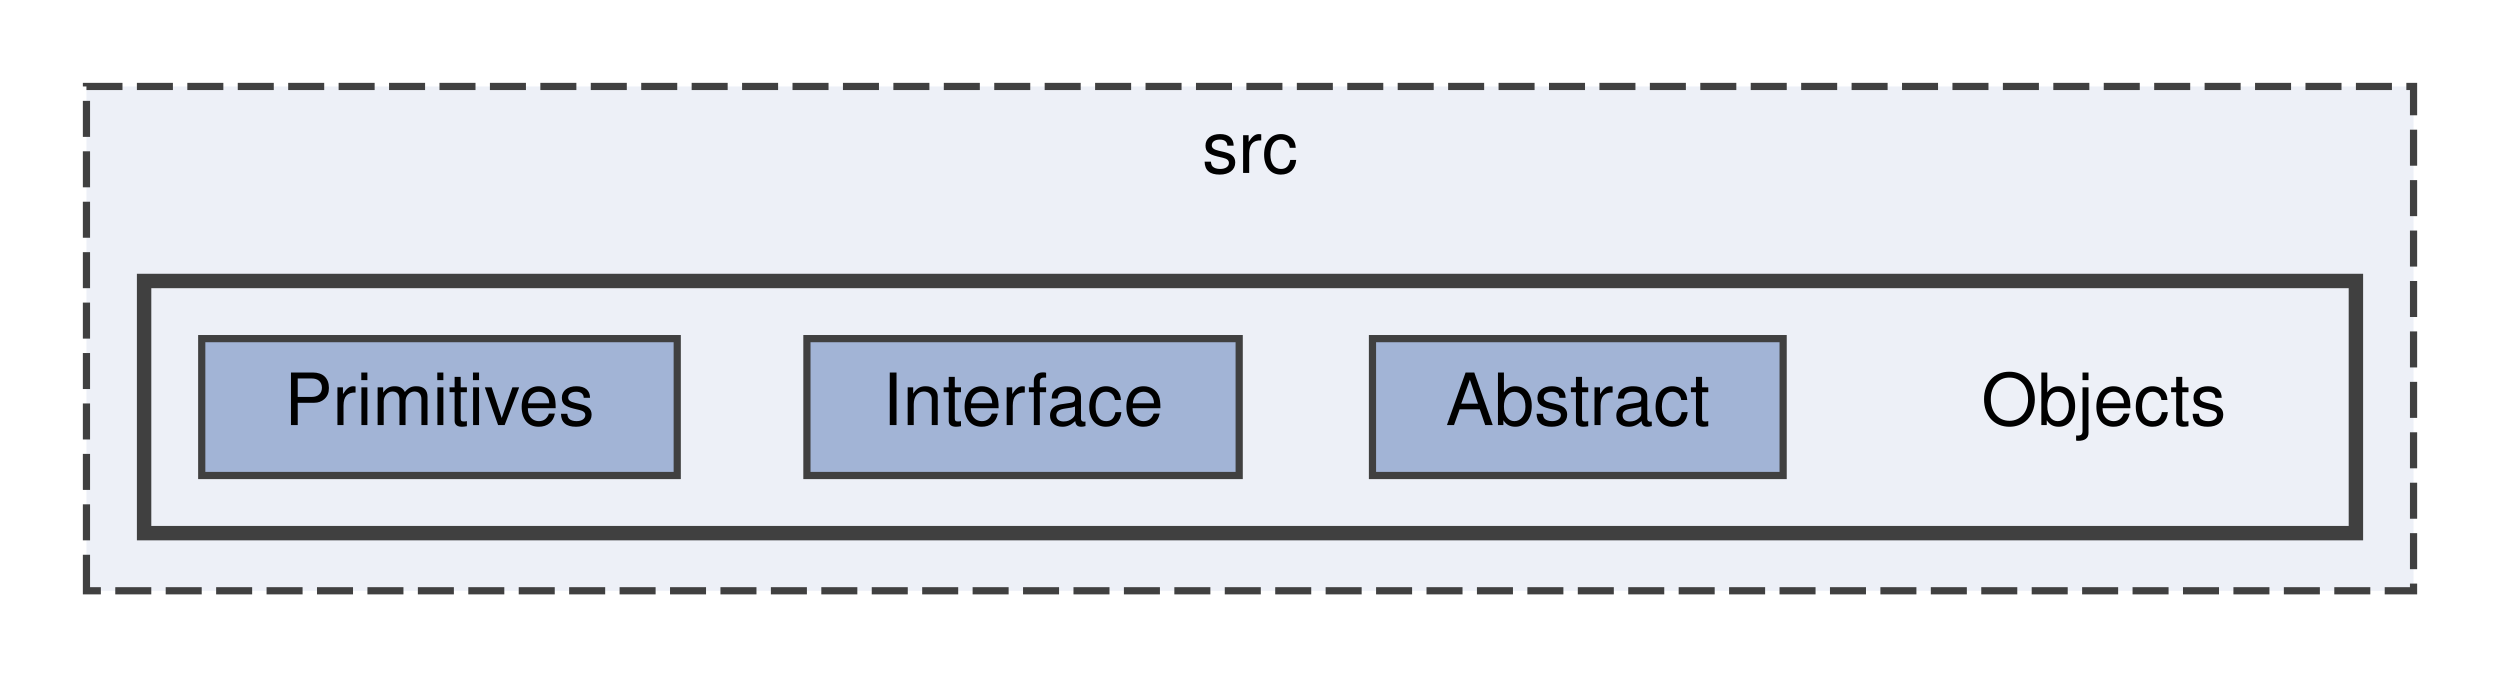
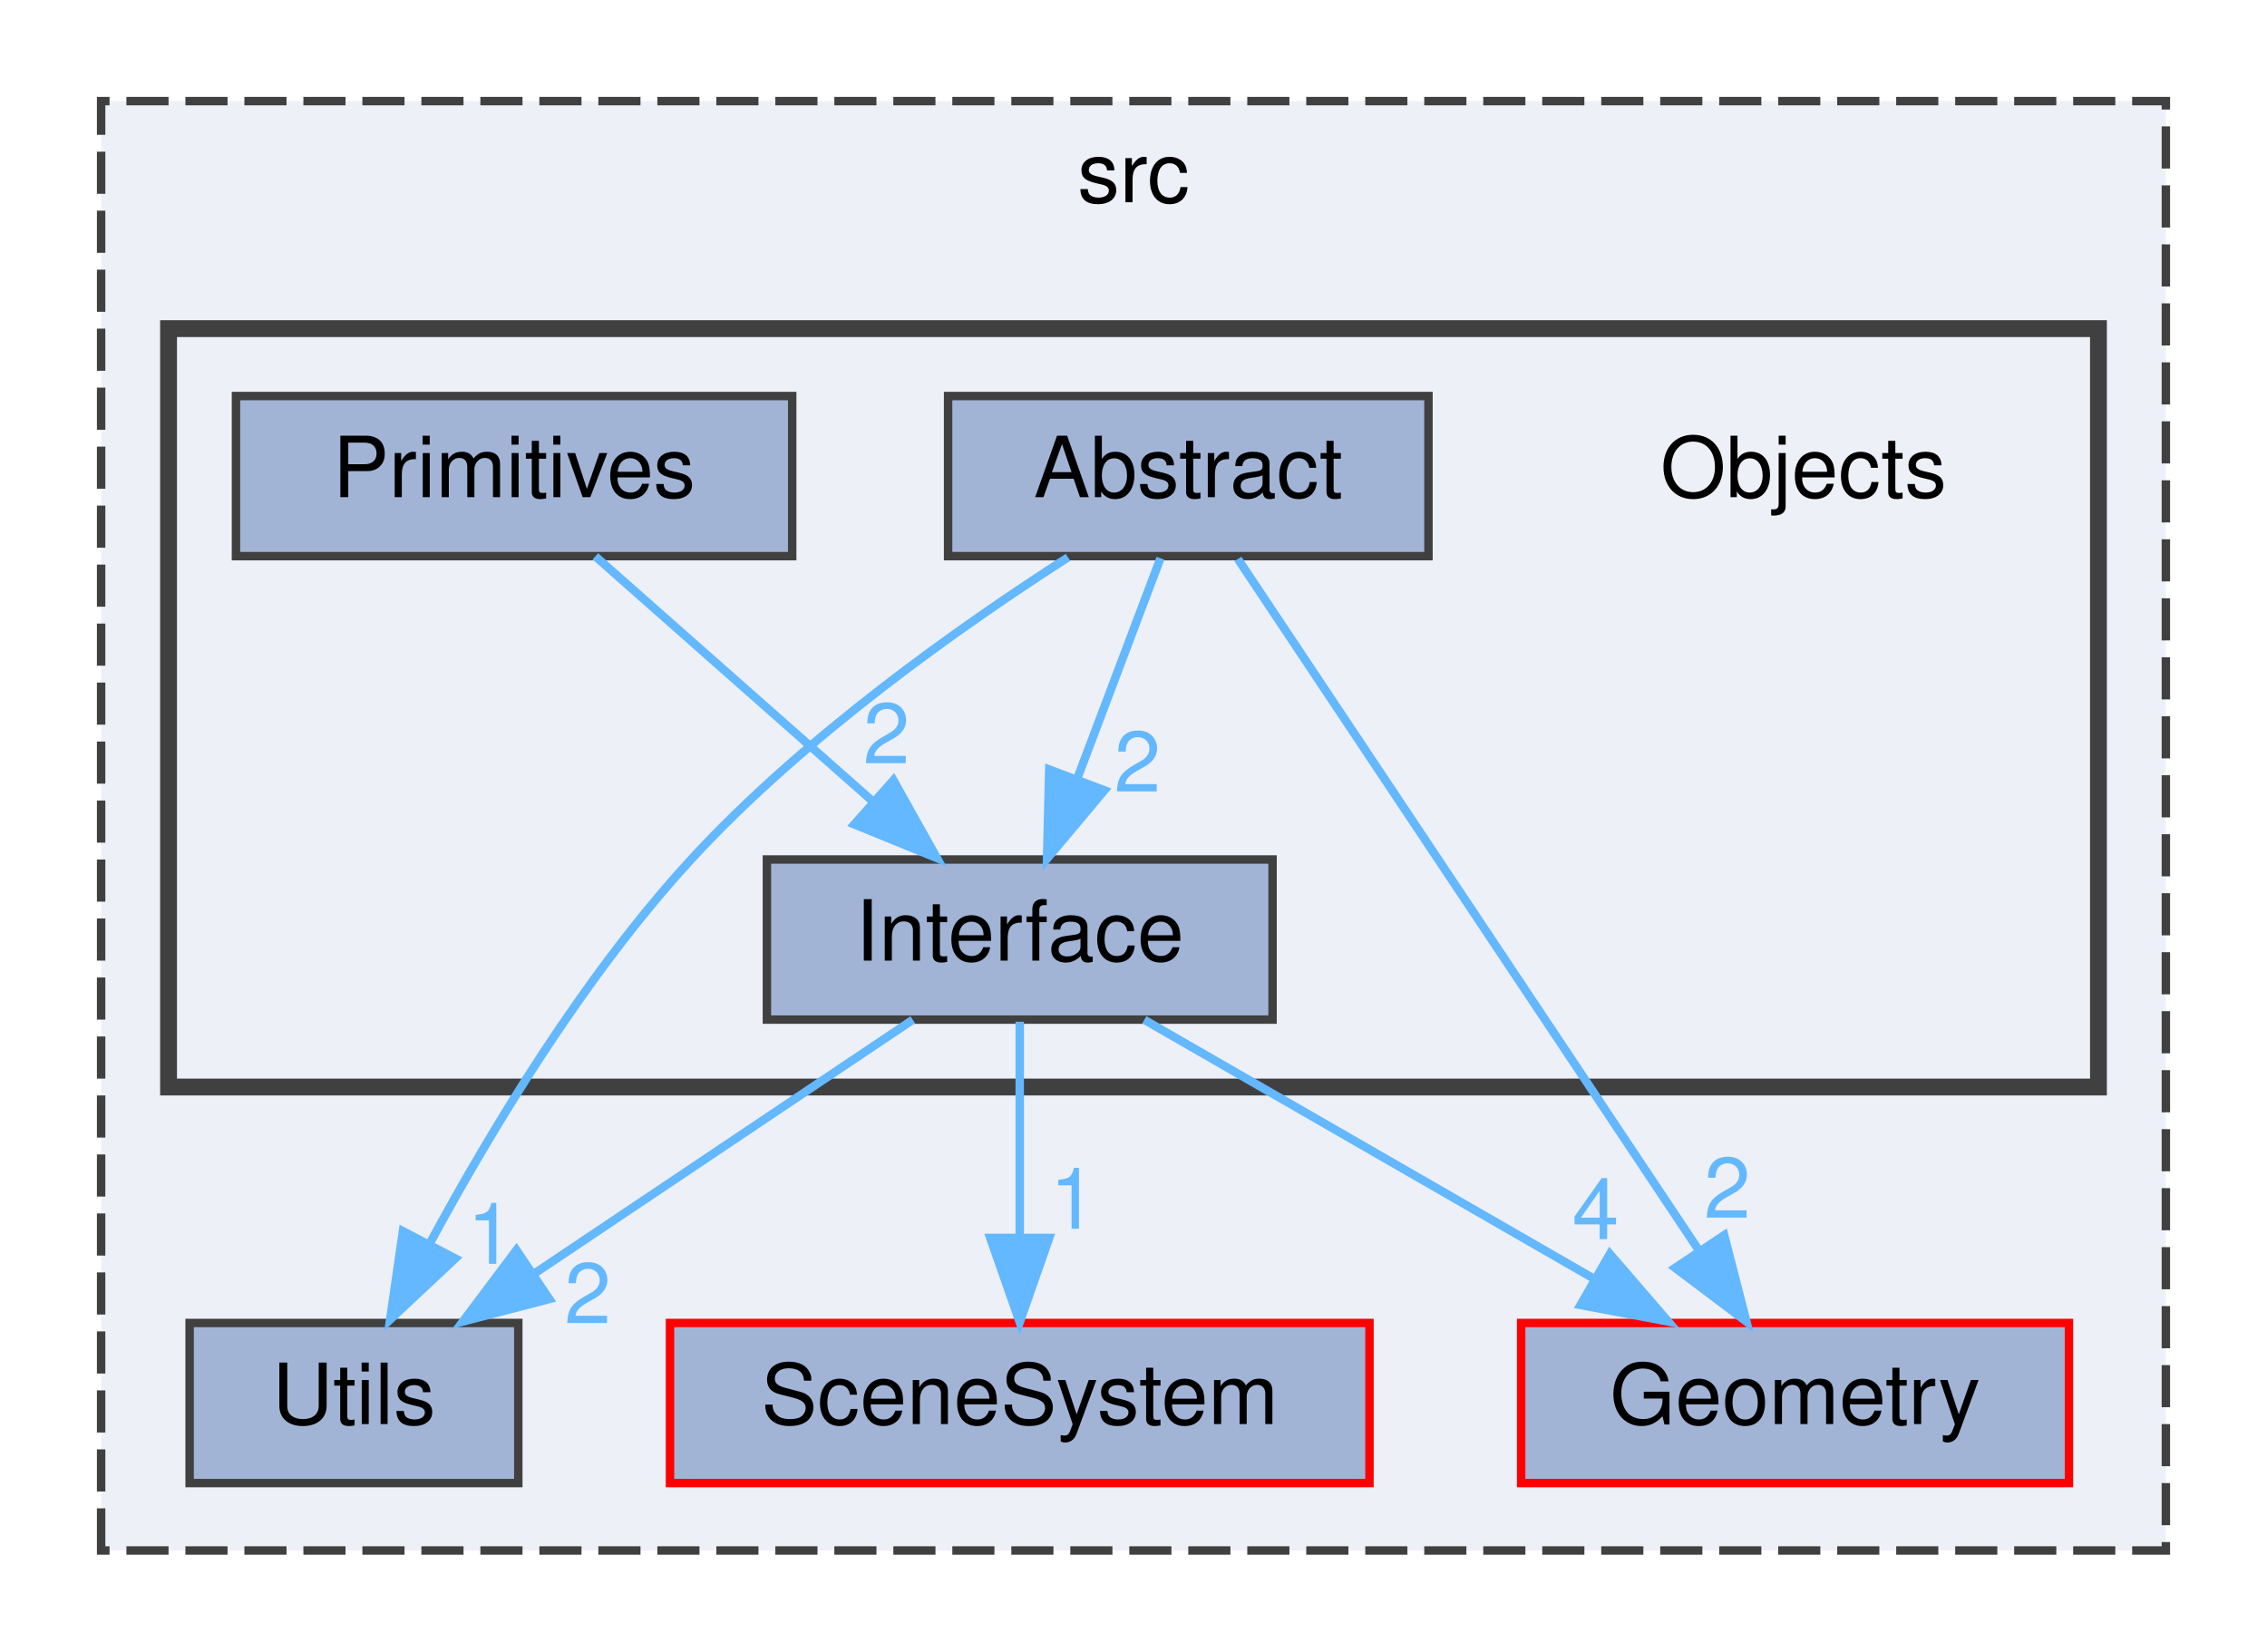
- <svg xmlns="http://www.w3.org/2000/svg" xmlns:xlink="http://www.w3.org/1999/xlink" width="347pt" height="94pt" viewBox="0.00 0.00 347.00 94.00">
-   <g id="graph0" class="graph" transform="scale(1 1) rotate(0) translate(4 90)">
+ <svg xmlns="http://www.w3.org/2000/svg" xmlns:xlink="http://www.w3.org/1999/xlink" width="269pt" height="196pt" viewBox="0.00 0.00 269.00 196.00">
+   <g id="graph0" class="graph" transform="scale(1 1) rotate(0) translate(4 192)">
    <g id="clust1" class="cluster">
      <g id="a_clust1">
        <a xlink:href="dir_68267d1309a1af8e8297ef4c3efbcdba.html" target="_top" xlink:title="src">
-           <polygon fill="#edf0f7" stroke="#404040" stroke-dasharray="5,2" points="8,-8 8,-78 331,-78 331,-8 8,-8" />
-           <text text-anchor="middle" x="169.5" y="-66" font-family="Helvetica,sans-Serif" font-size="10.00">src</text>
+           <polygon fill="#edf0f7" stroke="#404040" stroke-dasharray="5,2" points="8,-8 8,-180 253,-180 253,-8 8,-8" />
+           <text text-anchor="middle" x="130.5" y="-168" font-family="Helvetica,sans-Serif" font-size="10.00">src</text>
        </a>
      </g>
    </g>
    <g id="clust2" class="cluster">
      <g id="a_clust2">
        <a xlink:href="dir_55b41fb77a5097913bc464fb6a145e9c.html" target="_top">
-           <polygon fill="#edf0f7" stroke="#404040" stroke-width="2" points="16,-16 16,-51 323,-51 323,-16 16,-16" />
+           <polygon fill="#edf0f7" stroke="#404040" stroke-width="2" points="16,-63 16,-153 245,-153 245,-63 16,-63" />
        </a>
      </g>
    </g>
    <g id="node1" class="node">
-       <text text-anchor="middle" x="288" y="-31" font-family="Helvetica,sans-Serif" font-size="10.00">Objects</text>
+       <g id="a_node1">
+         <a xlink:href="dir_49f80dbd7683ed98b39c0cd73917c2a0.html" target="_top" xlink:title="SceneSystem">
+           <polygon fill="#a2b4d6" stroke="red" points="158.5,-35 75.5,-35 75.5,-16 158.5,-16 158.5,-35" />
+           <text text-anchor="middle" x="117" y="-23" font-family="Helvetica,sans-Serif" font-size="10.00">SceneSystem</text>
+         </a>
+       </g>
    </g>
    <g id="node2" class="node">
      <g id="a_node2">
-         <a xlink:href="dir_428fb6edf129ad01da0fce478fadd8db.html" target="_top" xlink:title="Abstract">
-           <polygon fill="#a2b4d6" stroke="#404040" points="243.5,-43 186.5,-43 186.5,-24 243.5,-24 243.5,-43" />
-           <text text-anchor="middle" x="215" y="-31" font-family="Helvetica,sans-Serif" font-size="10.00">Abstract</text>
+         <a xlink:href="dir_a7363e98f9e0bdd87618633653859815.html" target="_top" xlink:title="Utils">
+           <polygon fill="#a2b4d6" stroke="#404040" points="57.5,-35 18.5,-35 18.5,-16 57.5,-16 57.5,-35" />
+           <text text-anchor="middle" x="38" y="-23" font-family="Helvetica,sans-Serif" font-size="10.00">Utils</text>
        </a>
      </g>
    </g>
    <g id="node3" class="node">
      <g id="a_node3">
-         <a xlink:href="dir_863359e35d6b3fe8db5c8821d07ad939.html" target="_top" xlink:title="Interface">
-           <polygon fill="#a2b4d6" stroke="#404040" points="168,-43 108,-43 108,-24 168,-24 168,-43" />
-           <text text-anchor="middle" x="138" y="-31" font-family="Helvetica,sans-Serif" font-size="10.00">Interface</text>
+         <a xlink:href="dir_cae27912e177176a90175eee3a6288a5.html" target="_top" xlink:title="Geometry">
+           <polygon fill="#a2b4d6" stroke="red" points="241.5,-35 176.5,-35 176.5,-16 241.5,-16 241.5,-35" />
+           <text text-anchor="middle" x="209" y="-23" font-family="Helvetica,sans-Serif" font-size="10.00">Geometry</text>
        </a>
      </g>
    </g>
    <g id="node4" class="node">
-       <g id="a_node4">
+       <text text-anchor="middle" x="210" y="-133" font-family="Helvetica,sans-Serif" font-size="10.00">Objects</text>
+     </g>
+     <g id="node5" class="node">
+       <g id="a_node5">
+         <a xlink:href="dir_428fb6edf129ad01da0fce478fadd8db.html" target="_top" xlink:title="Abstract">
+           <polygon fill="#a2b4d6" stroke="#404040" points="165.5,-145 108.5,-145 108.5,-126 165.5,-126 165.5,-145" />
+           <text text-anchor="middle" x="137" y="-133" font-family="Helvetica,sans-Serif" font-size="10.00">Abstract</text>
+         </a>
+       </g>
+     </g>
+     <g id="edge2" class="edge">
+       <g id="a_edge2">
+         <a xlink:href="dir_000000_000024.html" target="_top">
+           <path fill="none" stroke="#63b8ff" d="M122.73,-125.86C110.01,-117.69 91.37,-104.55 78,-90 65.35,-76.24 54.32,-57.97 47.06,-44.55" />
+           <polygon fill="#63b8ff" stroke="#63b8ff" points="50.02,-42.65 42.29,-35.4 43.81,-45.89 50.02,-42.65" />
+         </a>
+       </g>
+       <g id="a_edge2-headlabel">
+         <a xlink:href="dir_000000_000024.html" target="_top" xlink:title="1">
+           <text text-anchor="middle" x="54.2" y="-42.02" font-family="Helvetica,sans-Serif" font-size="10.00" fill="#63b8ff">1</text>
+         </a>
+       </g>
+     </g>
+     <g id="edge1" class="edge">
+       <g id="a_edge1">
+         <a xlink:href="dir_000000_000006.html" target="_top">
+           <path fill="none" stroke="#63b8ff" d="M142.89,-125.66C154.82,-107.77 182,-67 197.54,-43.69" />
+           <polygon fill="#63b8ff" stroke="#63b8ff" points="200.59,-45.42 203.23,-35.16 194.77,-41.54 200.59,-45.42" />
+         </a>
+       </g>
+       <g id="a_edge1-headlabel">
+         <a xlink:href="dir_000000_000006.html" target="_top" xlink:title="2">
+           <text text-anchor="middle" x="200.96" y="-47.49" font-family="Helvetica,sans-Serif" font-size="10.00" fill="#63b8ff">2</text>
+         </a>
+       </g>
+     </g>
+     <g id="node6" class="node">
+       <g id="a_node6">
+         <a xlink:href="dir_863359e35d6b3fe8db5c8821d07ad939.html" target="_top" xlink:title="Interface">
+           <polygon fill="#a2b4d6" stroke="#404040" points="147,-90 87,-90 87,-71 147,-71 147,-90" />
+           <text text-anchor="middle" x="117" y="-78" font-family="Helvetica,sans-Serif" font-size="10.00">Interface</text>
+         </a>
+       </g>
+     </g>
+     <g id="edge3" class="edge">
+       <g id="a_edge3">
+         <a xlink:href="dir_000000_000008.html" target="_top">
+           <path fill="none" stroke="#63b8ff" d="M133.7,-125.75C131.02,-118.65 127.15,-108.4 123.81,-99.56" />
+           <polygon fill="#63b8ff" stroke="#63b8ff" points="127.05,-98.21 120.24,-90.09 120.5,-100.68 127.05,-98.21" />
+         </a>
+       </g>
+       <g id="a_edge3-headlabel">
+         <a xlink:href="dir_000000_000008.html" target="_top" xlink:title="2">
+           <text text-anchor="middle" x="130.97" y="-98.07" font-family="Helvetica,sans-Serif" font-size="10.00" fill="#63b8ff">2</text>
+         </a>
+       </g>
+     </g>
+     <g id="edge4" class="edge">
+       <g id="a_edge4">
+         <a xlink:href="dir_000008_000021.html" target="_top">
+           <path fill="none" stroke="#63b8ff" d="M117,-70.75C117,-63.8 117,-53.85 117,-45.13" />
+           <polygon fill="#63b8ff" stroke="#63b8ff" points="120.5,-45.09 117,-35.09 113.5,-45.09 120.5,-45.09" />
+         </a>
+       </g>
+       <g id="a_edge4-headlabel">
+         <a xlink:href="dir_000008_000021.html" target="_top" xlink:title="1">
+           <text text-anchor="middle" x="123.34" y="-46.18" font-family="Helvetica,sans-Serif" font-size="10.00" fill="#63b8ff">1</text>
+         </a>
+       </g>
+     </g>
+     <g id="edge5" class="edge">
+       <g id="a_edge5">
+         <a xlink:href="dir_000008_000024.html" target="_top">
+           <path fill="none" stroke="#63b8ff" d="M104.31,-70.98C92.17,-62.84 73.64,-50.41 59.25,-40.76" />
+           <polygon fill="#63b8ff" stroke="#63b8ff" points="61.18,-37.84 50.92,-35.17 57.28,-43.65 61.18,-37.84" />
+         </a>
+       </g>
+       <g id="a_edge5-headlabel">
+         <a xlink:href="dir_000008_000024.html" target="_top" xlink:title="2">
+           <text text-anchor="middle" x="65.74" y="-34.98" font-family="Helvetica,sans-Serif" font-size="10.00" fill="#63b8ff">2</text>
+         </a>
+       </g>
+     </g>
+     <g id="edge6" class="edge">
+       <g id="a_edge6">
+         <a xlink:href="dir_000008_000006.html" target="_top">
+           <path fill="none" stroke="#63b8ff" d="M131.78,-70.98C146.18,-62.69 168.31,-49.94 185.19,-40.22" />
+           <polygon fill="#63b8ff" stroke="#63b8ff" points="187.03,-43.19 193.95,-35.17 183.54,-37.13 187.03,-43.19" />
+         </a>
+       </g>
+       <g id="a_edge6-headlabel">
+         <a xlink:href="dir_000008_000006.html" target="_top" xlink:title="4">
+           <text text-anchor="middle" x="185.33" y="-44.95" font-family="Helvetica,sans-Serif" font-size="10.00" fill="#63b8ff">4</text>
+         </a>
+       </g>
+     </g>
+     <g id="node7" class="node">
+       <g id="a_node7">
        <a xlink:href="dir_8a0ce58f9f7d57d1ff77c361ee9714ce.html" target="_top" xlink:title="Primitives">
-           <polygon fill="#a2b4d6" stroke="#404040" points="90,-43 24,-43 24,-24 90,-24 90,-43" />
-           <text text-anchor="middle" x="57" y="-31" font-family="Helvetica,sans-Serif" font-size="10.00">Primitives</text>
+           <polygon fill="#a2b4d6" stroke="#404040" points="90,-145 24,-145 24,-126 90,-126 90,-145" />
+           <text text-anchor="middle" x="57" y="-133" font-family="Helvetica,sans-Serif" font-size="10.00">Primitives</text>
+         </a>
+       </g>
+     </g>
+     <g id="edge7" class="edge">
+       <g id="a_edge7">
+         <a xlink:href="dir_000015_000008.html" target="_top">
+           <path fill="none" stroke="#63b8ff" d="M66.64,-125.98C75.51,-118.15 88.87,-106.34 99.61,-96.86" />
+           <polygon fill="#63b8ff" stroke="#63b8ff" points="102.01,-99.41 107.18,-90.17 97.37,-94.17 102.01,-99.41" />
+         </a>
+       </g>
+       <g id="a_edge7-headlabel">
+         <a xlink:href="dir_000015_000008.html" target="_top" xlink:title="2">
+           <text text-anchor="middle" x="101.19" y="-101.42" font-family="Helvetica,sans-Serif" font-size="10.00" fill="#63b8ff">2</text>
        </a>
      </g>
    </g>
  </g>
</svg>
